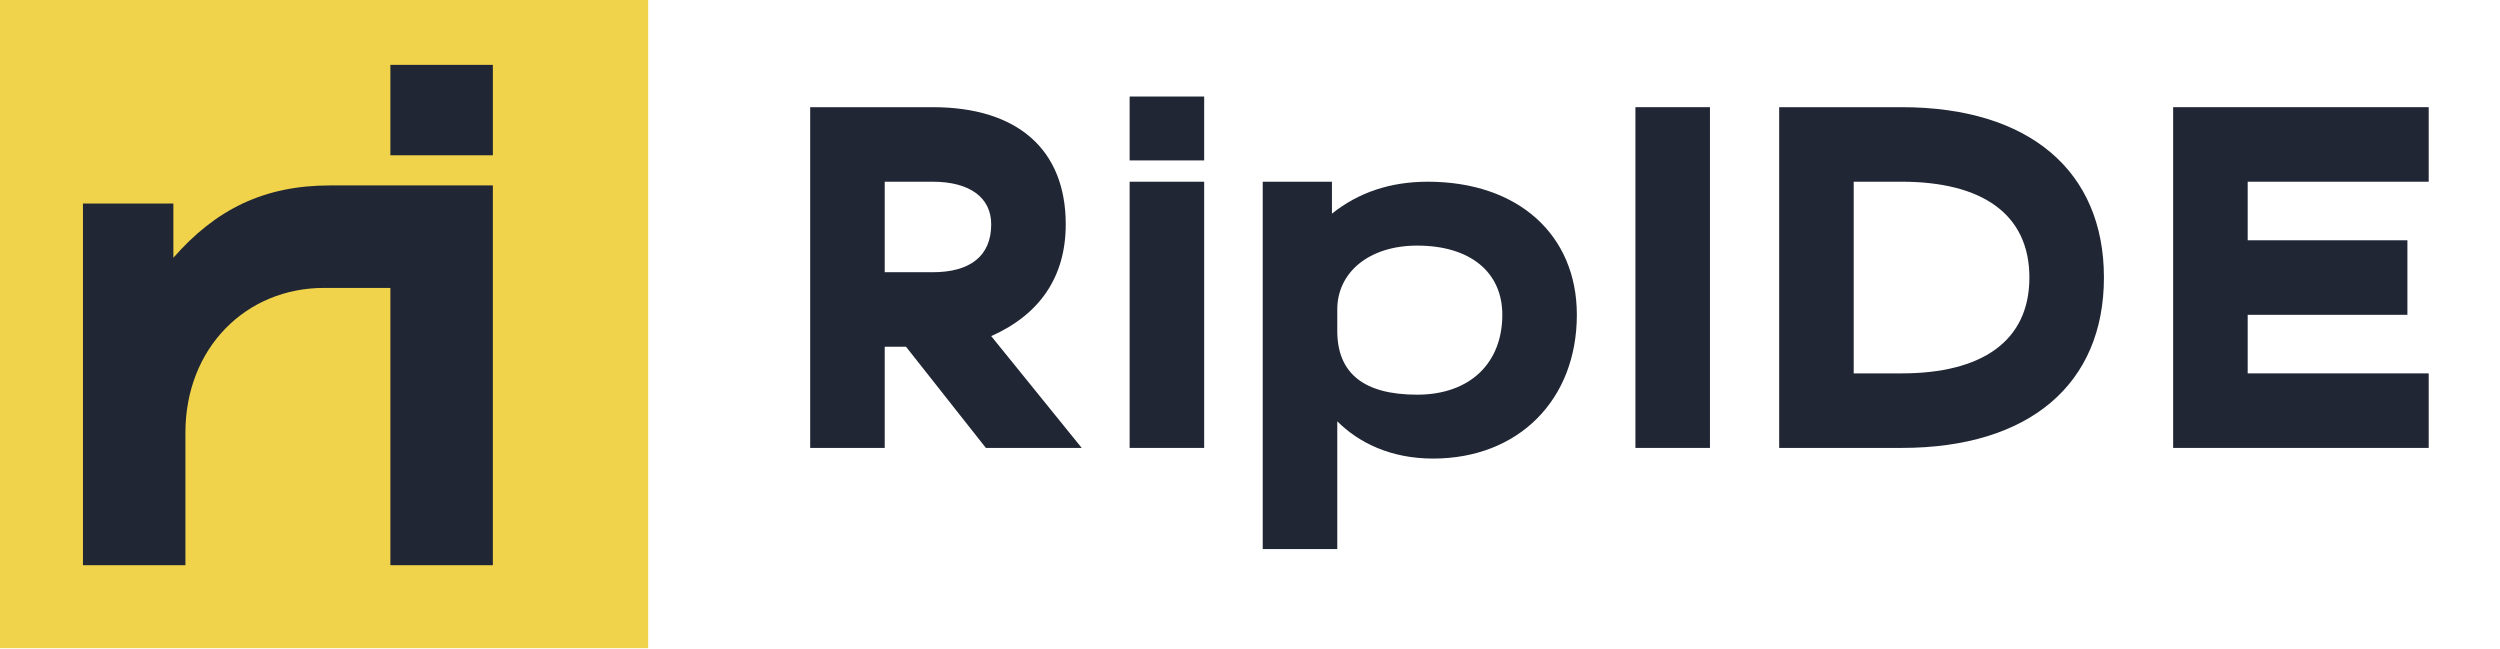
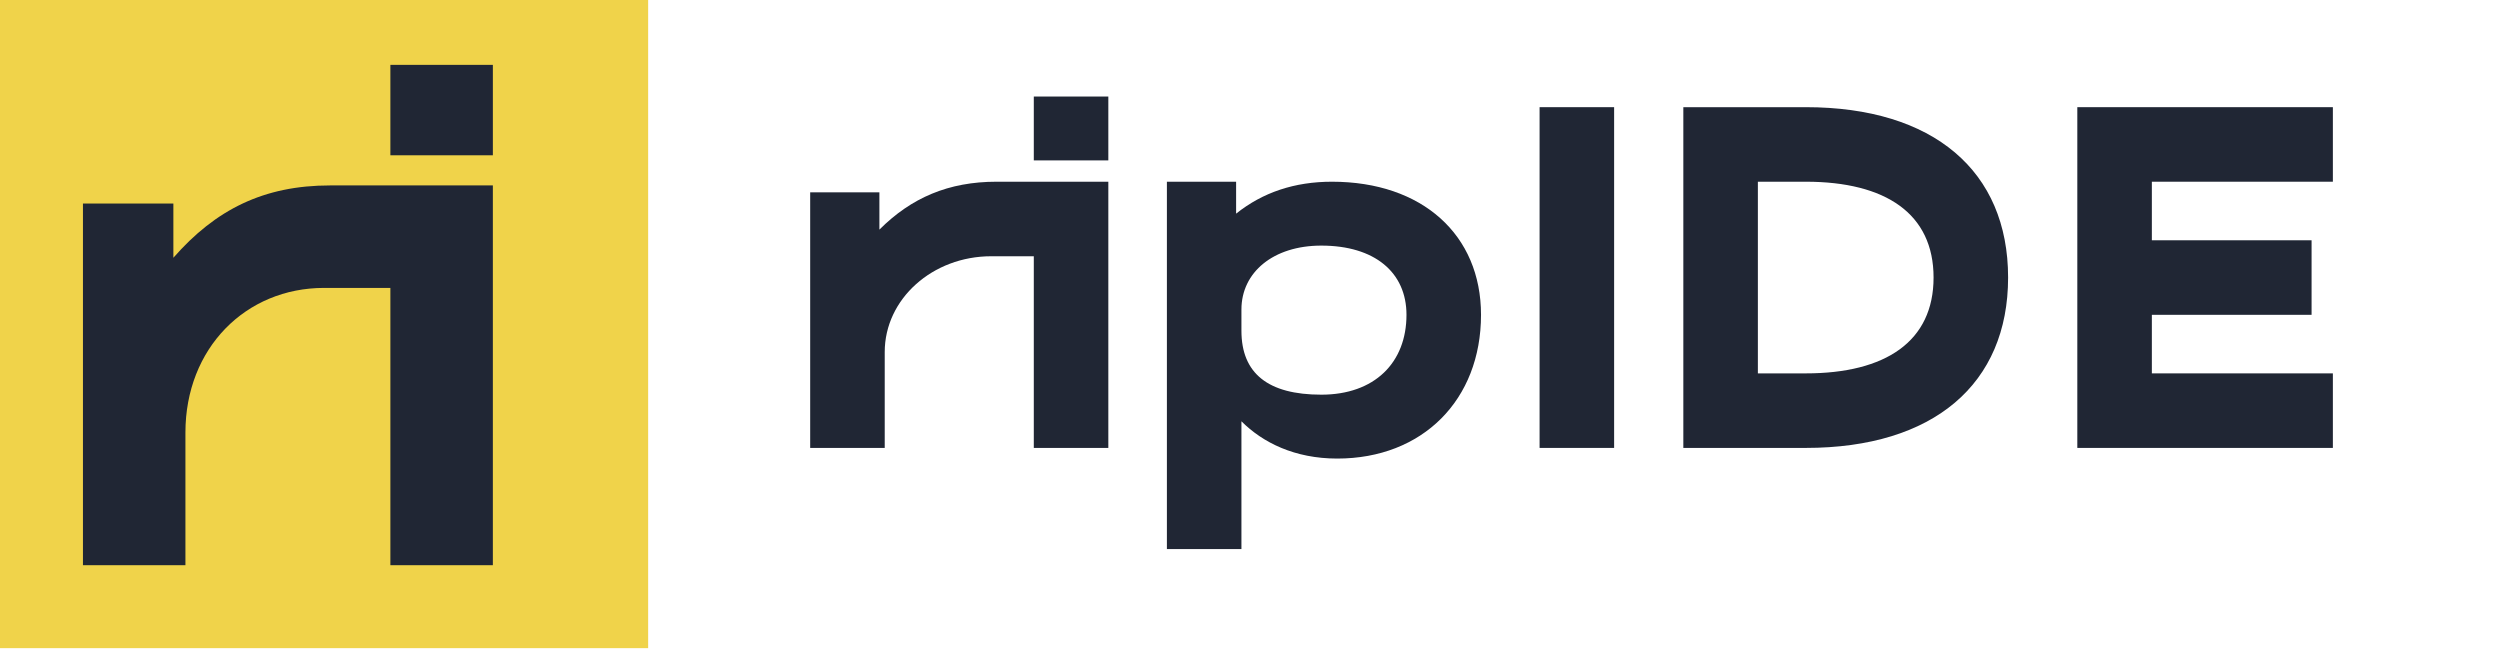
<svg xmlns="http://www.w3.org/2000/svg" width="432" height="112" viewBox="0 0 432 112" role="img" aria-labelledby="title">
  <rect width="112" height="112" fill="#f0d34a" />
  <g transform="translate(6 6) scale(1.041667)" fill="#202634">
    <path d="M8 88V28H23V37C30 29 38 25 49 25H76V88H59V42H48C35 42 25 52 25 66V88Z" />
    <path d="M59 5H76V20H59Z" />
  </g>
  <g transform="translate(140 13) scale(.92)" fill="#202634">
    <g>
-       <path fill-rule="evenodd" d="M0 6H23C39 6 48 14 48 28C48 38 43 45 34 49L51 70H33L18 51H14V70H0Z M14 20V37H23C30 37 34 34 34 28C34 23 30 20 23 20Z" />
-       <path d="M60 20H74V70H60Z M60 4H74V16H60Z" />
-       <path fill-rule="evenodd" d="M85 20H98V26C103 22 109 20 116 20C133 20 144 30 144 45C144 61 133 72 117 72C109 72 103 69 99 65V89H85Z M99 44V48C99 56 104 60 114 60C124 60 130 54 130 45C130 37 124 32 114 32C105 32 99 37 99 44Z" />
-       <path d="M155 6H169V70H155Z" />
-       <path fill-rule="evenodd" d="M182 6H205C229 6 243 18 243 38C243 58 229 70 205 70H182Z M196 20V56H205C220 56 229 50 229 38C229 26 220 20 205 20Z" />
-       <path d="M256 6H304V20H270V31H300V45H270V56H304V70H256Z" />
+       <path d="M0 70V22H13V29C19 23 26 20 35 20H56V70H42V34H34C23 34 14 42 14 52V70Z M42 4H56V16H42Z" />
+       <path fill-rule="evenodd" d="M67 20H80V26C85 22 91 20 98 20C115 20 126 30 126 45C126 61 115 72 99 72C91 72 85 69 81 65V89H67Z M81 44V48C81 56 86 60 96 60C106 60 112 54 112 45C112 37 106 32 96 32C87 32 81 37 81 44Z" />
+       <path d="M137 6H151V70H137Z" />
+       <path fill-rule="evenodd" d="M164 6H187C211 6 225 18 225 38C225 58 211 70 187 70H164Z M178 20V56H187C202 56 211 50 211 38C211 26 202 20 187 20Z" />
+       <path d="M238 6H286V20H252V31H282V45H252V56H286V70H238Z" />
    </g>
  </g>
</svg>
